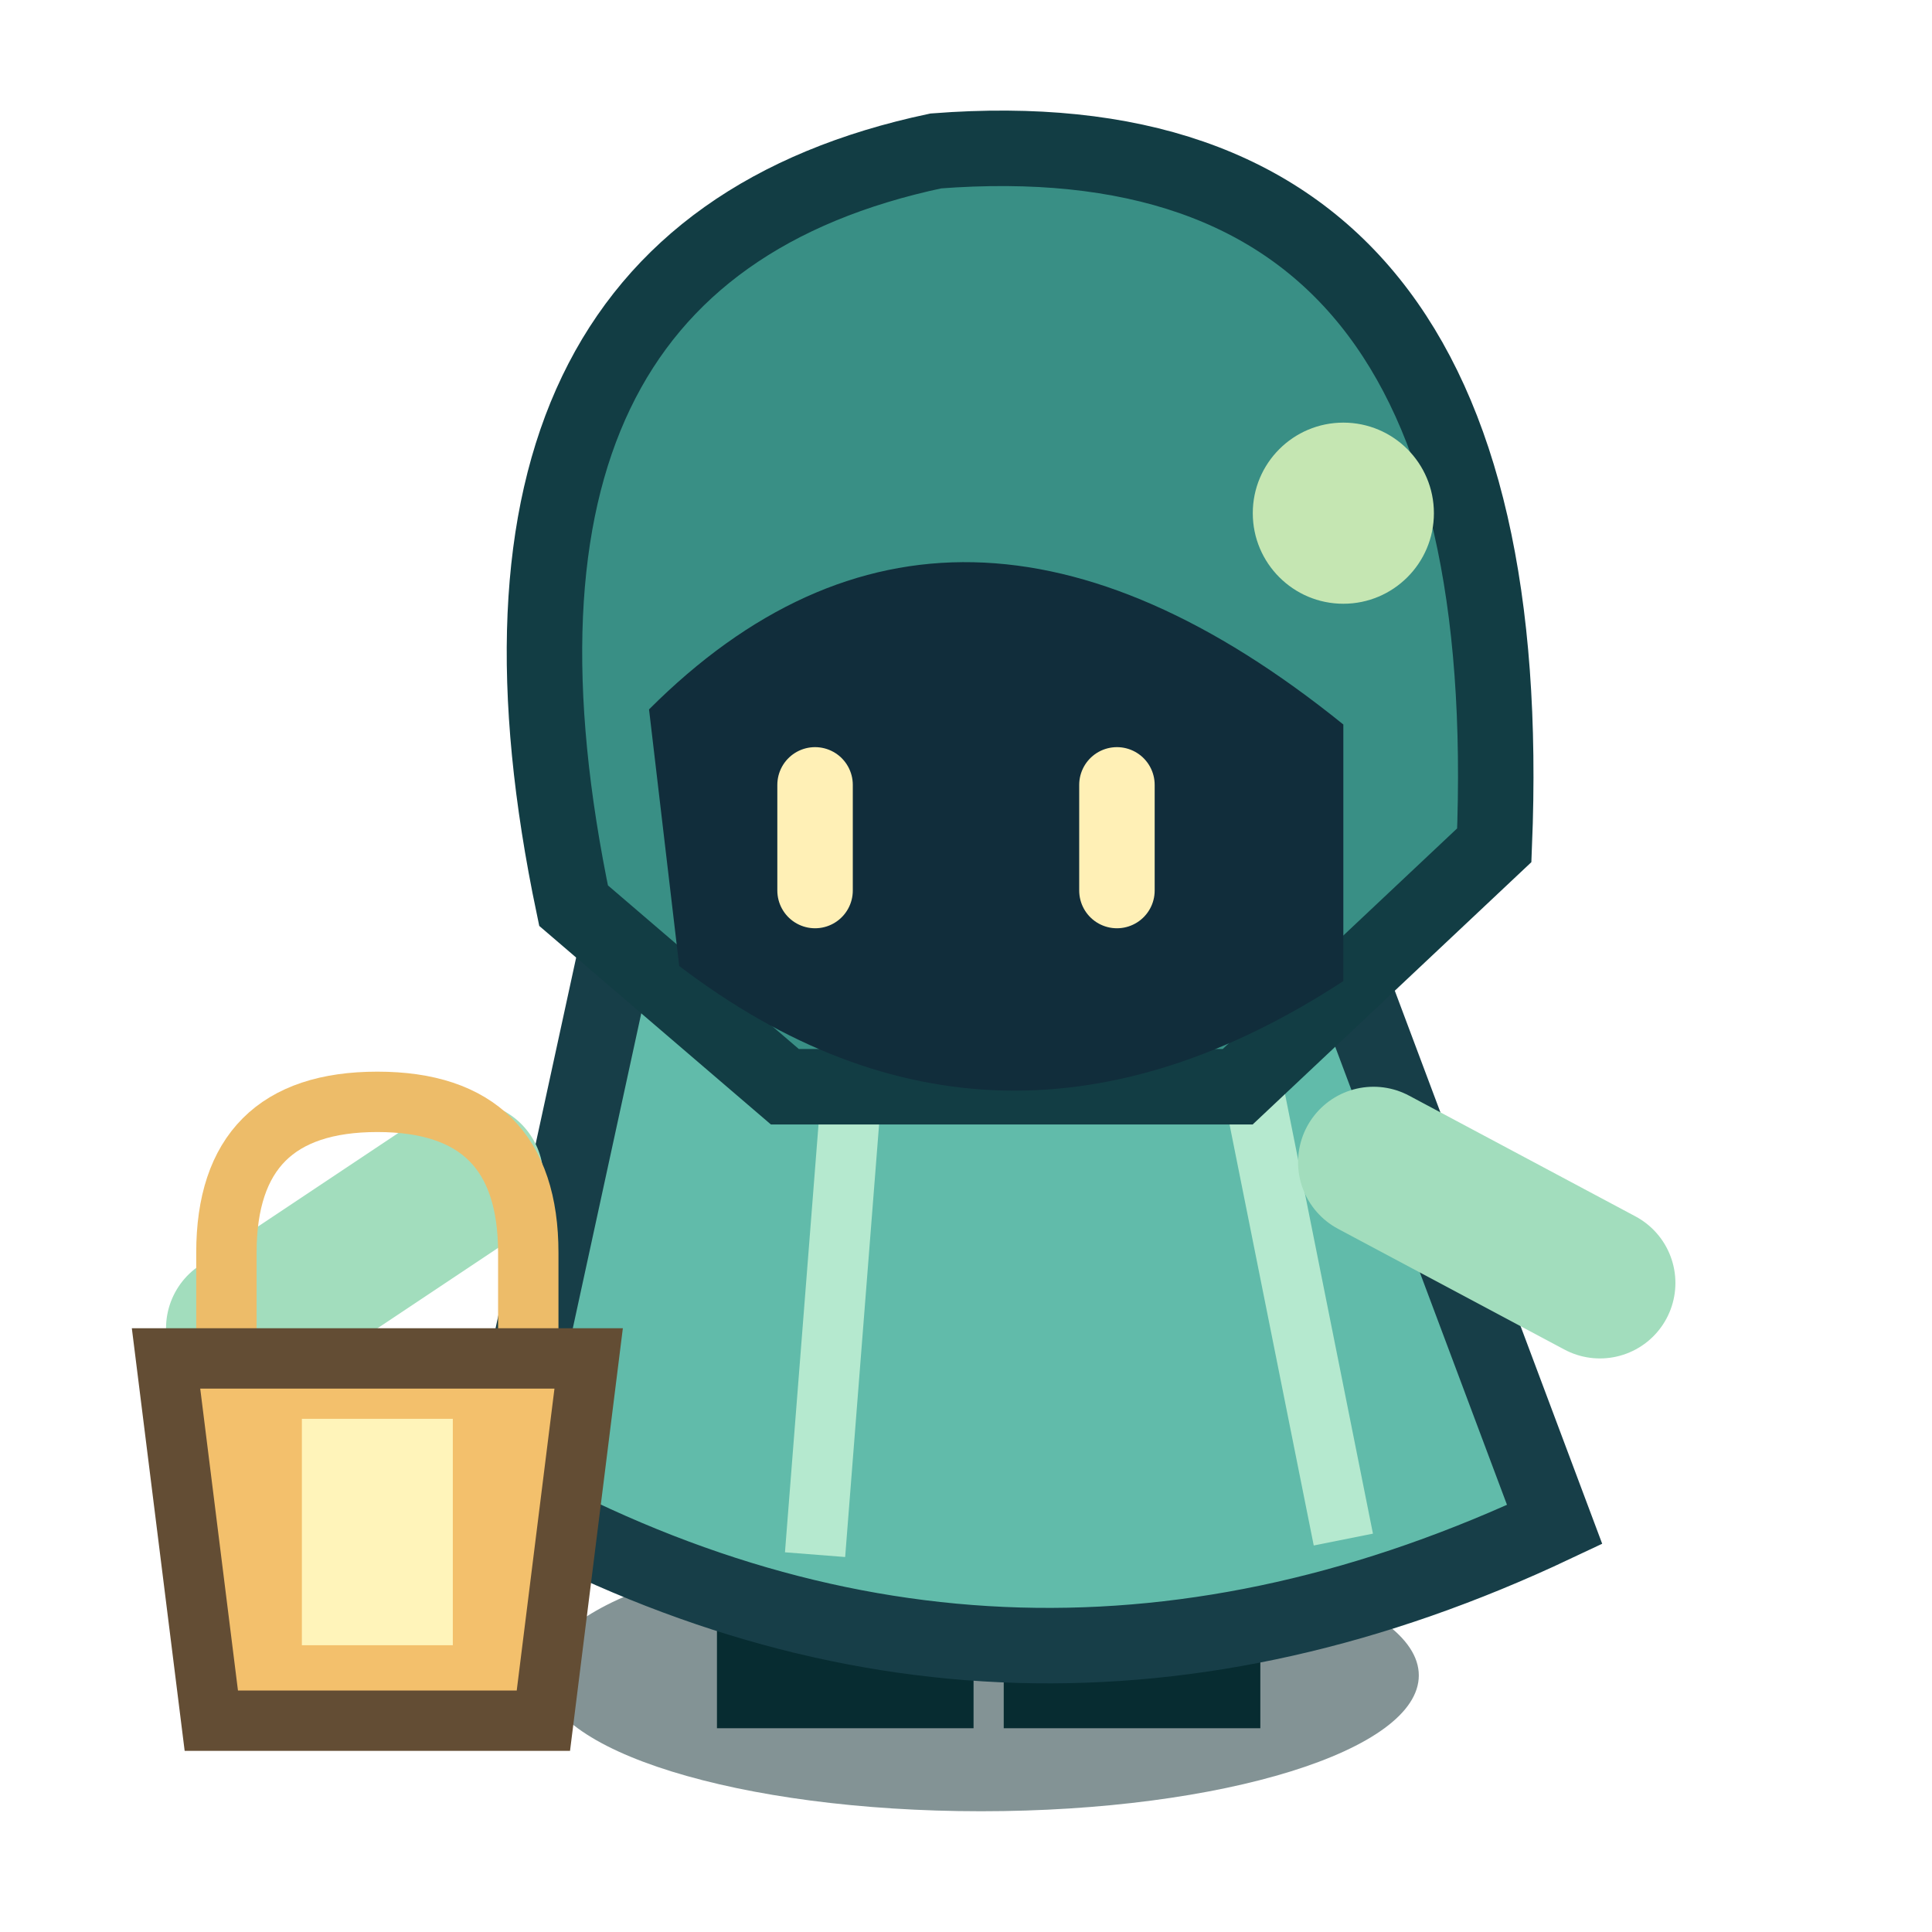
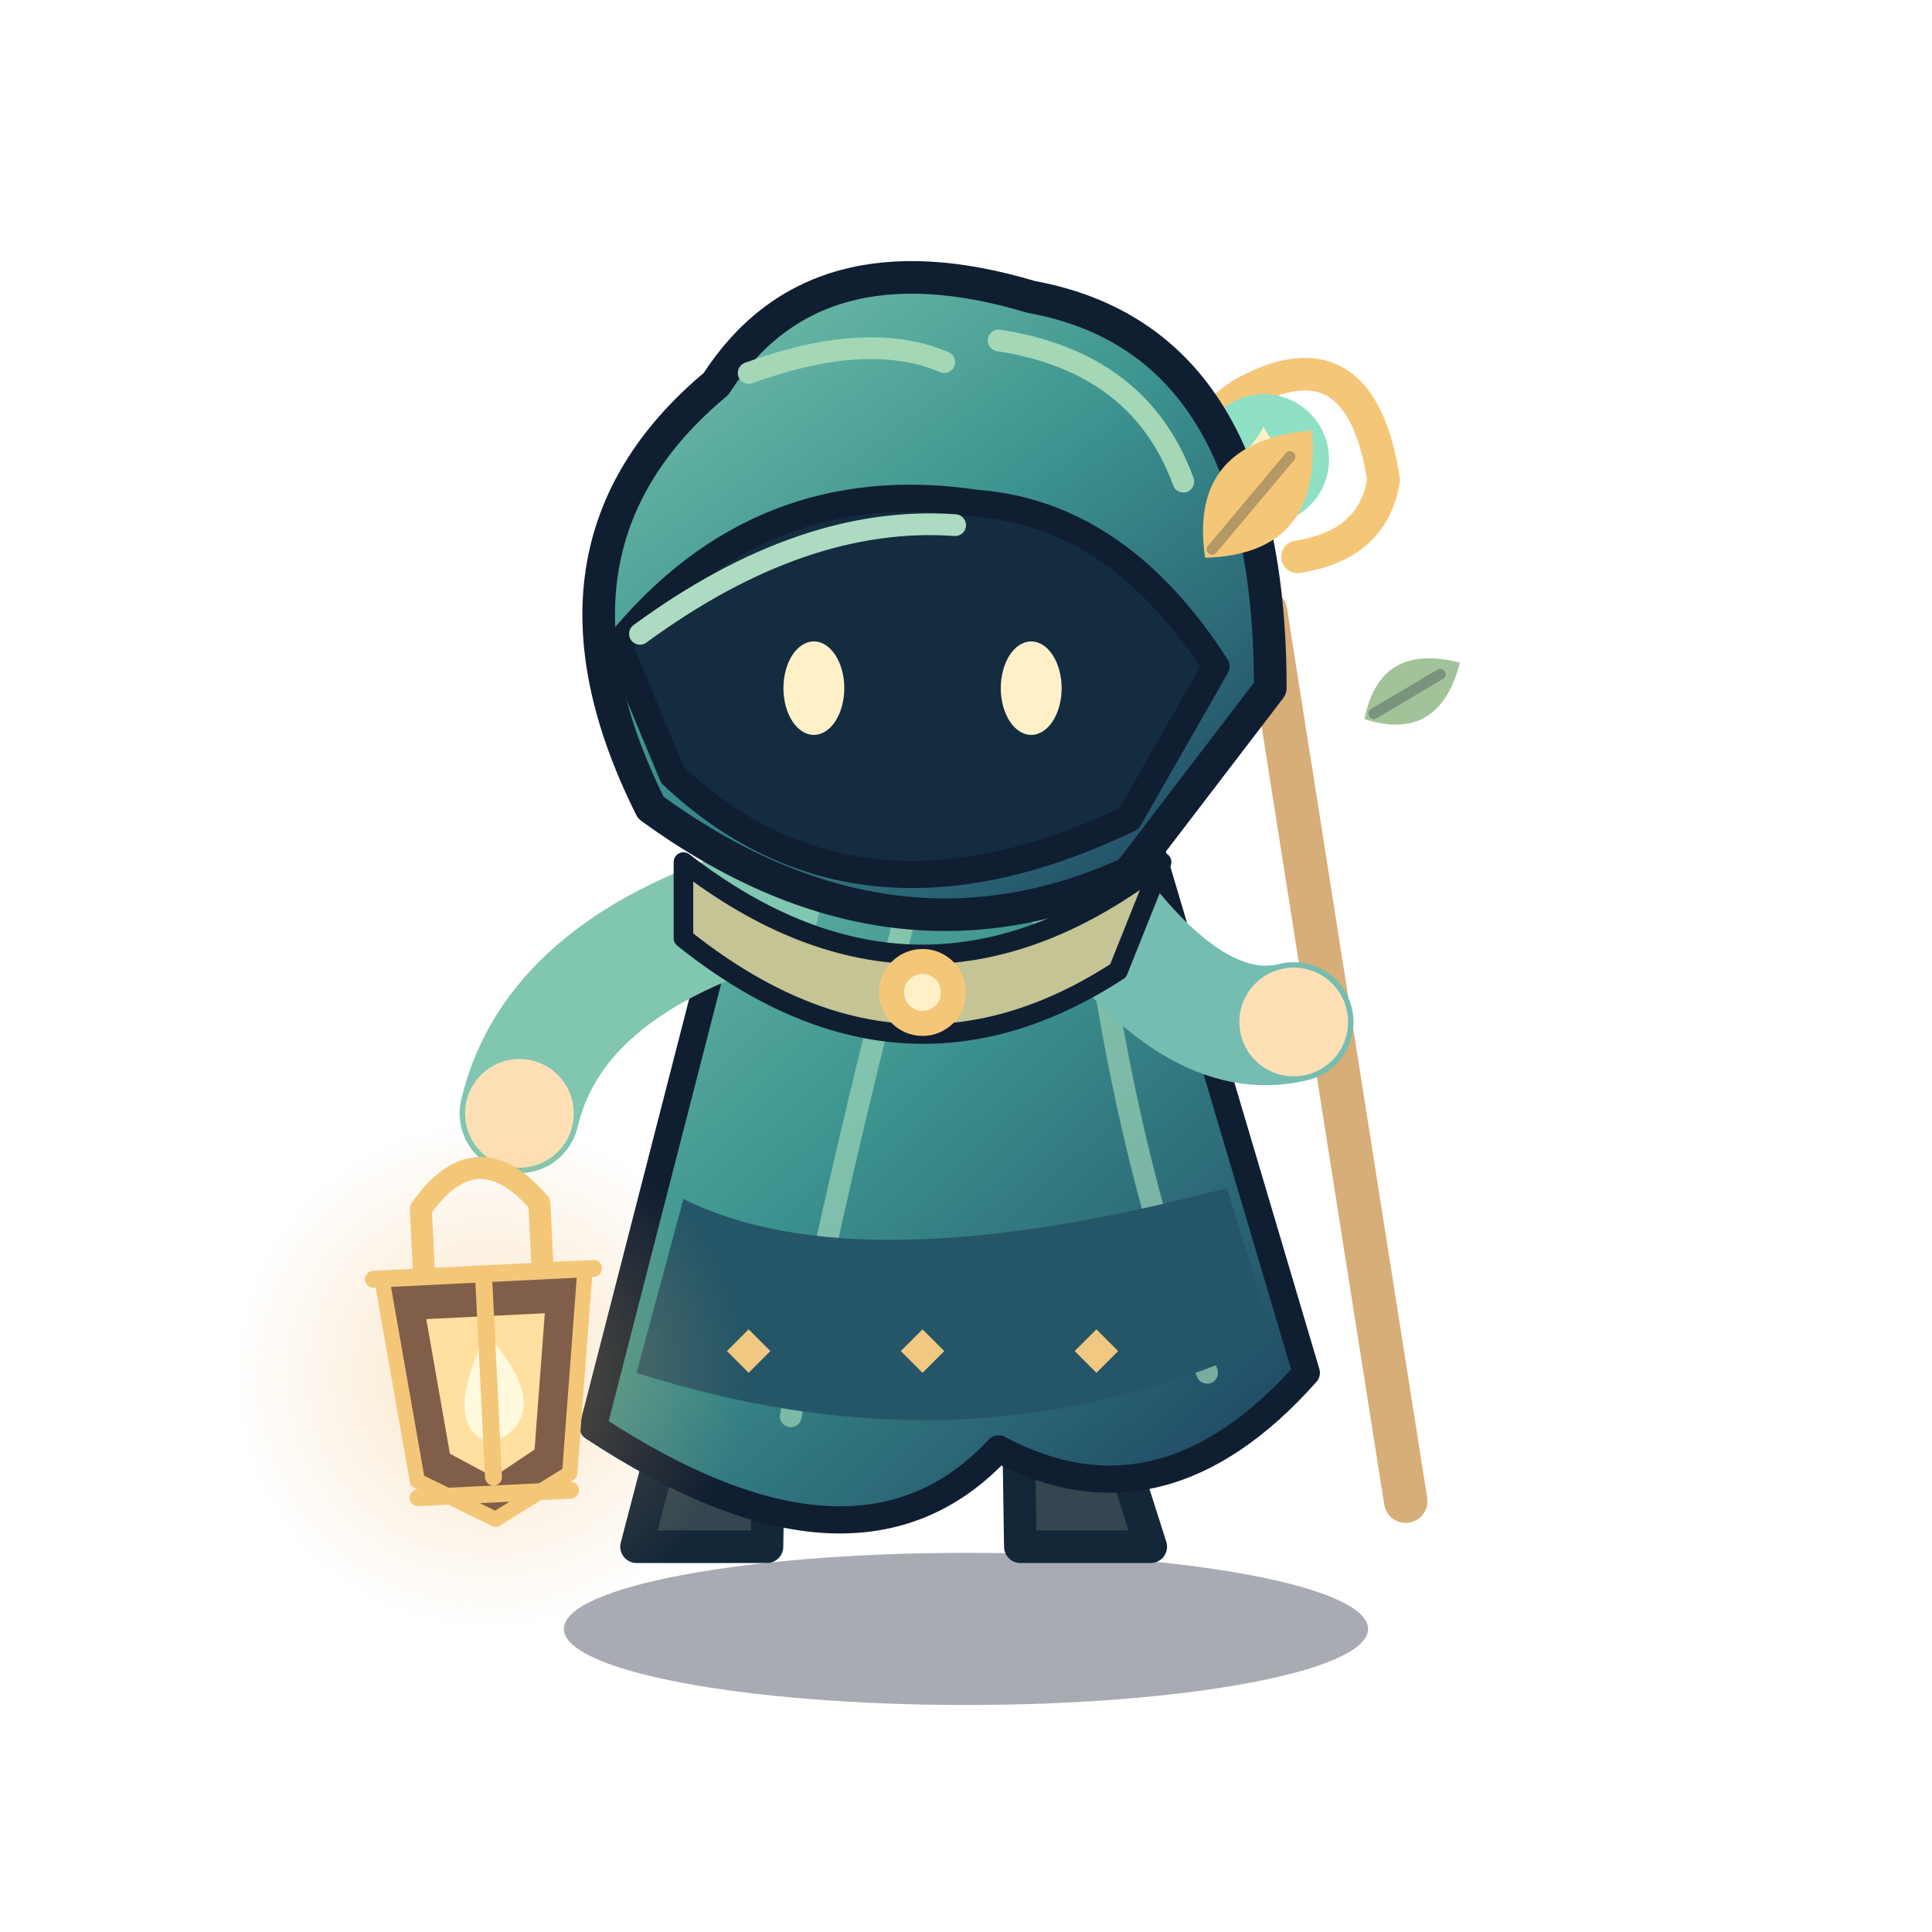
- <svg xmlns="http://www.w3.org/2000/svg" width="128" height="128" viewBox="0 0 128 128">
-   <ellipse cx="65" cy="111" rx="29" ry="9" fill="#08282c" opacity=".5" />
-   <path d="M50 99v13h12v-14m7 0v14h12V96" fill="#142c36" stroke="#072c31" stroke-width="5" />
-   <path d="M33 99l10 -46h42l18 48q-36 17 -70 -2" fill="#61bbaa" stroke="#173e48" stroke-width="5" />
-   <path d="M58 52l-4 51m26 -46l9 45" stroke="#b5e9cf" stroke-width="4" />
-   <path d="M38 60Q29 17 62 10q39 -3 37 46L82 72H52Z" fill="#398f85" stroke="#123d44" stroke-width="5" />
-   <path d="M43 47q20 -20 46 1v17q-23 15 -44 -1Z" fill="#112d3b" />
-   <path d="M54 52v7m20 -7v7" stroke="#fff0b6" stroke-width="5" stroke-linecap="round" />
-   <path d="M31 78L16 88m75 -11l15 8" stroke="#a2ddbd" stroke-width="10" stroke-linecap="round" />
-   <path d="M15 92v-9q0 -10 10 -10q10 0 10 10v8" fill="none" stroke="#edbc69" stroke-width="4" />
-   <path d="M11 90h28l-3 24H14Z" fill="#f3c06c" stroke="#634d34" stroke-width="4" />
-   <path d="M20 94h10v15H20Z" fill="#fff4ba" />
-   <circle cx="89" cy="34" r="6" fill="#c5e6b2" />
+ <svg xmlns="http://www.w3.org/2000/svg" width="160" height="160" viewBox="0 0 160 160">
+   <defs>
+     <linearGradient id="cape" x1="0" y1="0" x2=".8" y2="1">
+       <stop stop-color="#7bc7ae" />
+       <stop offset=".5" stop-color="#3c938f" />
+       <stop offset="1" stop-color="#204b65" />
+     </linearGradient>
+     <linearGradient id="rose" x1="0" y1="0" x2=".6" y2="1">
+       <stop stop-color="#ffd0a0" />
+       <stop offset=".4" stop-color="#dc857e" />
+       <stop offset="1" stop-color="#793e66" />
+     </linearGradient>
+     <linearGradient id="stone" x1="0" y1="0" x2="1" y2="1">
+       <stop stop-color="#8aa2a4" />
+       <stop offset=".55" stop-color="#536574" />
+       <stop offset="1" stop-color="#303a57" />
+     </linearGradient>
+     <linearGradient id="royal" x1="0" y1="0" x2="1" y2="1">
+       <stop stop-color="#c07b89" />
+       <stop offset=".45" stop-color="#62455f" />
+       <stop offset="1" stop-color="#263b55" />
+     </linearGradient>
+     <radialGradient id="light">
+       <stop stop-color="#fff2b7" stop-opacity=".75" />
+       <stop offset=".2" stop-color="#f2bf67" stop-opacity=".3" />
+       <stop offset="1" stop-color="#e7b36c" stop-opacity="0" />
+     </radialGradient>
+     <radialGradient id="blue">
+       <stop stop-color="#80cbbb" stop-opacity=".16" />
+       <stop offset="1" stop-color="#488b9b" stop-opacity="0" />
+     </radialGradient>
+     <linearGradient id="sky" x1="0" y1="0" x2="0" y2="1">
+       <stop stop-color="#101c35" />
+       <stop offset=".7" stop-color="#234350" />
+       <stop offset="1" stop-color="#162d3c" />
+     </linearGradient>
+     <linearGradient id="fog" x1="0" y1="0" x2="0" y2="1">
+       <stop stop-color="#afdcca" stop-opacity="0" />
+       <stop offset=".5" stop-color="#a9d6c5" stop-opacity=".1" />
+       <stop offset="1" stop-color="#afdcca" stop-opacity="0" />
+     </linearGradient>
+     <clipPath id="frame-clip">
+       <rect width="160" height="160" />
+     </clipPath>
+   </defs>
+   <g transform="" clip-path="url(#frame-clip)">
+     <g transform="translate(8 8) scale(.9)">
+       <ellipse cx="80" cy="141" rx="37" ry="7" fill="#070f23" opacity=".35" />
+       <g transform="translate(0 -0.5662198)">
+         <path d="M62 116l-0.315 18h-12l6 -23m29 2l0.315 21h12l-7 -22" fill="#344650" stroke="#142739" stroke-width="3" stroke-linecap="round" stroke-linejoin="round" />
+         <path d="M60 60Q77 50 95 63L111.315 118Q98 133 83 125Q70 139 45.685 123L57 79Z" fill="url(#cape)" stroke="#101e32" stroke-width="2.5" stroke-linecap="round" stroke-linejoin="round" />
+         <path d="M77 66Q68 100 63.874 122M91 69Q94 97 102.189 118" fill="none" stroke="#a4dabb" stroke-width="2" stroke-linecap="round" stroke-linejoin="round" opacity=".65" />
+         <path d="M54 102Q70 110 104 101L108.315 115Q81 128 49.685 118Z" fill="#255667" stroke="none" stroke-width="2.5" stroke-linecap="round" stroke-linejoin="round" />
+         <path d="M60 114Q61 115 62 116Q61 117 60 118Q59 117 58 116Q59 115 60 114" fill="#f1c881" stroke="none" stroke-width="2.5" stroke-linecap="round" stroke-linejoin="round" />
+         <path d="M76 114Q77 115 78 116Q77 117 76 118Q75 117 74 116Q75 115 76 114" fill="#f1c881" stroke="none" stroke-width="2.5" stroke-linecap="round" stroke-linejoin="round" />
+         <path d="M92 114Q93 115 94 116Q93 117 92 118Q91 117 90 116Q91 115 92 114" fill="#f1c881" stroke="none" stroke-width="2.5" stroke-linecap="round" stroke-linejoin="round" />
+         <g transform="rotate(-0.6291331 103 88)">
+           <path d="M108 48L120 130" fill="none" stroke="#d7ad78" stroke-width="4" stroke-linecap="round" stroke-linejoin="round" />
+           <path d="M108 49Q94 36 106 28Q117 22 119 36Q118 42 111 43" fill="none" stroke="#f4c778" stroke-width="3" stroke-linecap="round" stroke-linejoin="round" />
+           <circle cx="108" cy="34" r="6" fill="#8fe0c5" />
+           <path d="M108 31Q109 33 111 34Q109 35 108 37Q107 35 105 34Q107 33 108 31" fill="#fff0c7" stroke="none" stroke-width="2.5" stroke-linecap="round" stroke-linejoin="round" />
+           <g transform="translate(117 58) rotate(60)">
+             <path d="M0 0Q-5.4 -4.8 0 -10.2Q5.4 -4.8 0 0" fill="#a2c29a" stroke="none" stroke-width="2.5" stroke-linecap="round" stroke-linejoin="round" />
+             <path d="M0 -1V-8.1" fill="none" stroke="#101e32" stroke-width="1" stroke-linecap="round" stroke-linejoin="round" opacity=".28" />
+           </g>
+         </g>
+         <path d="M91 74Q101 88 110.157 85.717" fill="none" stroke="#76bdb1" stroke-width="11" stroke-linecap="round" stroke-linejoin="round" />
+         <circle cx="110.157" cy="85.717" r="5" fill="#ffe0b6" />
+         <path d="M61 75Q42 81 38.906 94.126" fill="none" stroke="#80c6b1" stroke-width="11" stroke-linecap="round" stroke-linejoin="round" />
+         <circle cx="38.906" cy="94.126" r="5" fill="#ffe0b6" />
+         <g transform="translate(35.90563 115.1258) rotate(-2.831099) scale(0.78)">
+           <circle cx="0" cy="4" r="30" fill="url(#light)" />
+           <path d="M-7 -7V-16Q0 -25 7 -16V-7" fill="none" stroke="#f4c778" stroke-width="2.6" stroke-linecap="round" stroke-linejoin="round" />
+           <path d="M-12 -8H12L9 16L0 21L-9 16Z" fill="#805e49" stroke="#f4c778" stroke-width="1.8" stroke-linecap="round" stroke-linejoin="round" />
+           <path d="M-7 -3H7L5 13L0 16L-5 13Z" fill="#ffe0a0" stroke="none" stroke-width="2.5" stroke-linecap="round" stroke-linejoin="round" />
+           <path d="M0 -1Q8 9 0 12Q-6 10 0 -1" fill="#fff9de" stroke="none" stroke-width="2.5" stroke-linecap="round" stroke-linejoin="round" />
+           <path d="M-13 -8H13M-9 18H9M0 -7V16" fill="none" stroke="#f4c778" stroke-width="2" stroke-linecap="round" stroke-linejoin="round" />
+         </g>
+         <path d="M51 66Q39 42 57 27Q66 13 86 19Q108 23 108 55L95 72Q73 82 51 66Z" fill="url(#cape)" stroke="#101e32" stroke-width="3" stroke-linecap="round" stroke-linejoin="round" />
+         <path d="M48 51Q61 35 81 38Q94 39 103 53L95 67Q70 79 53 63Z" fill="#142c40" stroke="#101e32" stroke-width="2.5" stroke-linecap="round" stroke-linejoin="round" />
+         <path d="M50 50Q65 39 79 40" fill="none" stroke="#addbc1" stroke-width="2" stroke-linecap="round" stroke-linejoin="round" />
+         <ellipse cx="66" cy="55" rx="2.8" ry="4.3" fill="#fff0c7" />
+         <ellipse cx="86" cy="55" rx="2.8" ry="4.3" fill="#fff0c7" />
+         <path d="M60 26Q71 22 78 25M83 23Q96 25 100 36" fill="none" stroke="#a3d7b5" stroke-width="2" stroke-linecap="round" stroke-linejoin="round" />
+         <g transform="translate(102 43) rotate(40)">
+           <path d="M0 0Q-8.1 -7.2 0 -15.3Q8.1 -7.2 0 0" fill="#f4c778" stroke="none" stroke-width="2.5" stroke-linecap="round" stroke-linejoin="round" />
+           <path d="M0 -1V-12.15" fill="none" stroke="#101e32" stroke-width="1" stroke-linecap="round" stroke-linejoin="round" opacity=".28" />
+         </g>
+         <path d="M54 71Q76 88 98 71L94 81Q74 94 54 78Z" fill="#c5c495" stroke="#101e32" stroke-width="1.8" stroke-linecap="round" stroke-linejoin="round" />
+         <circle cx="76" cy="83" r="4" fill="#f4c778" />
+         <circle cx="76" cy="83" r="1.7" fill="#fff0c7" />
+       </g>
+     </g>
+   </g>
</svg>
